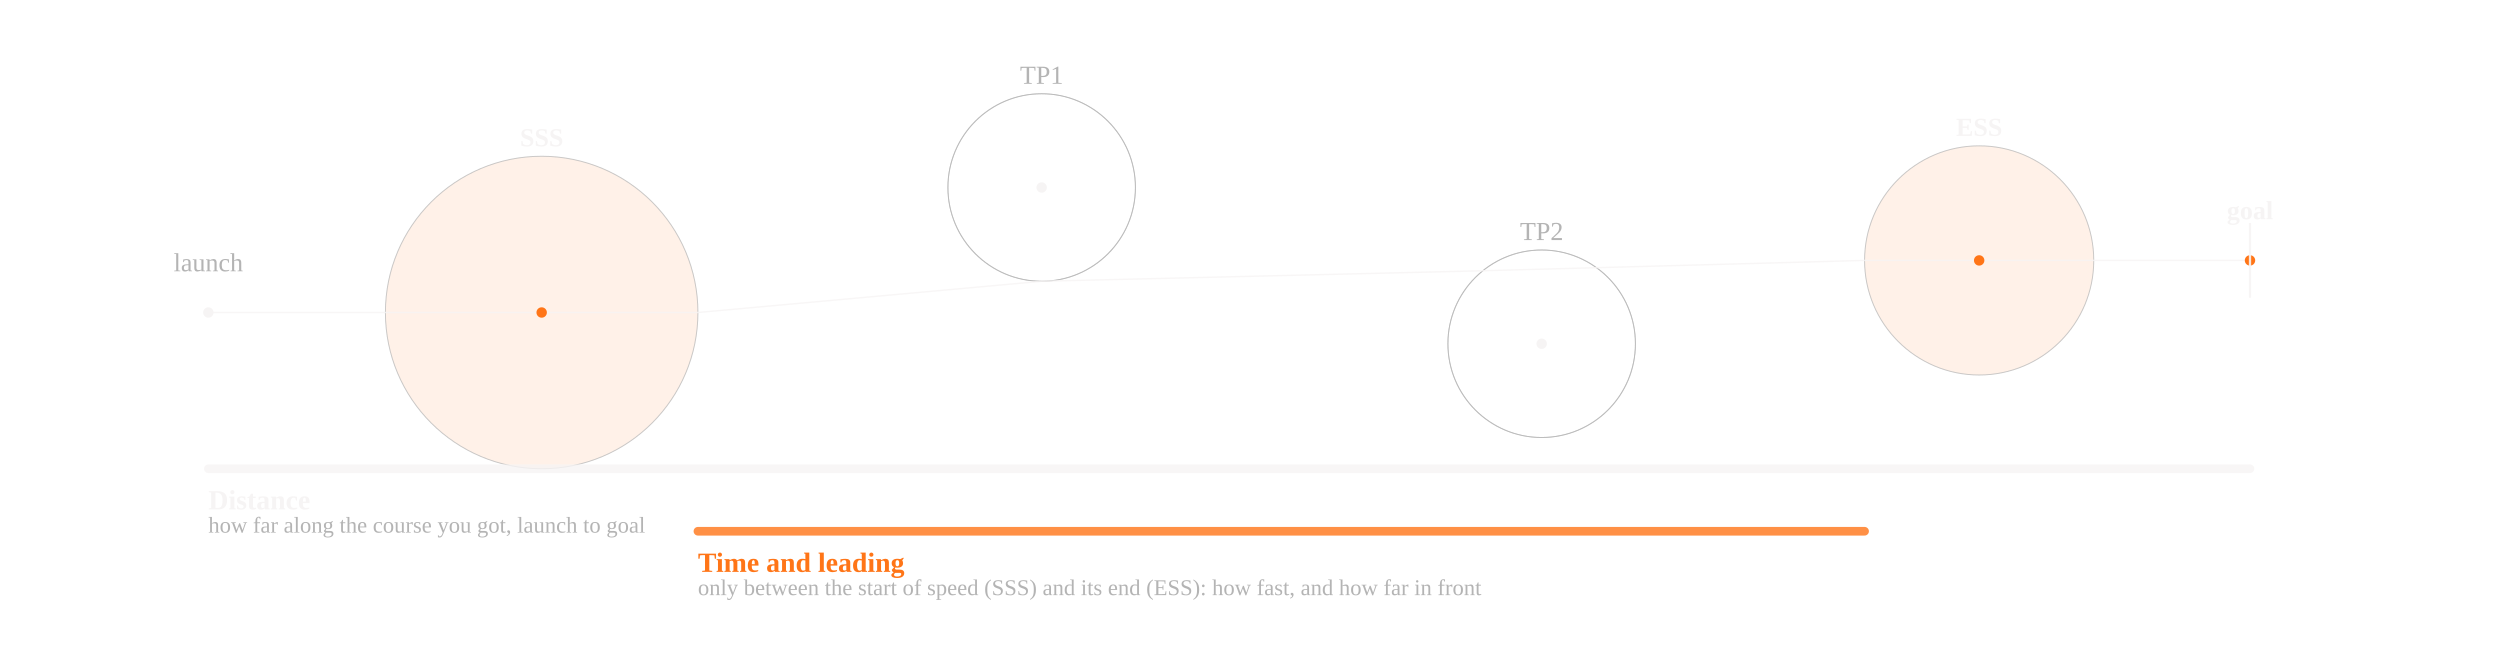
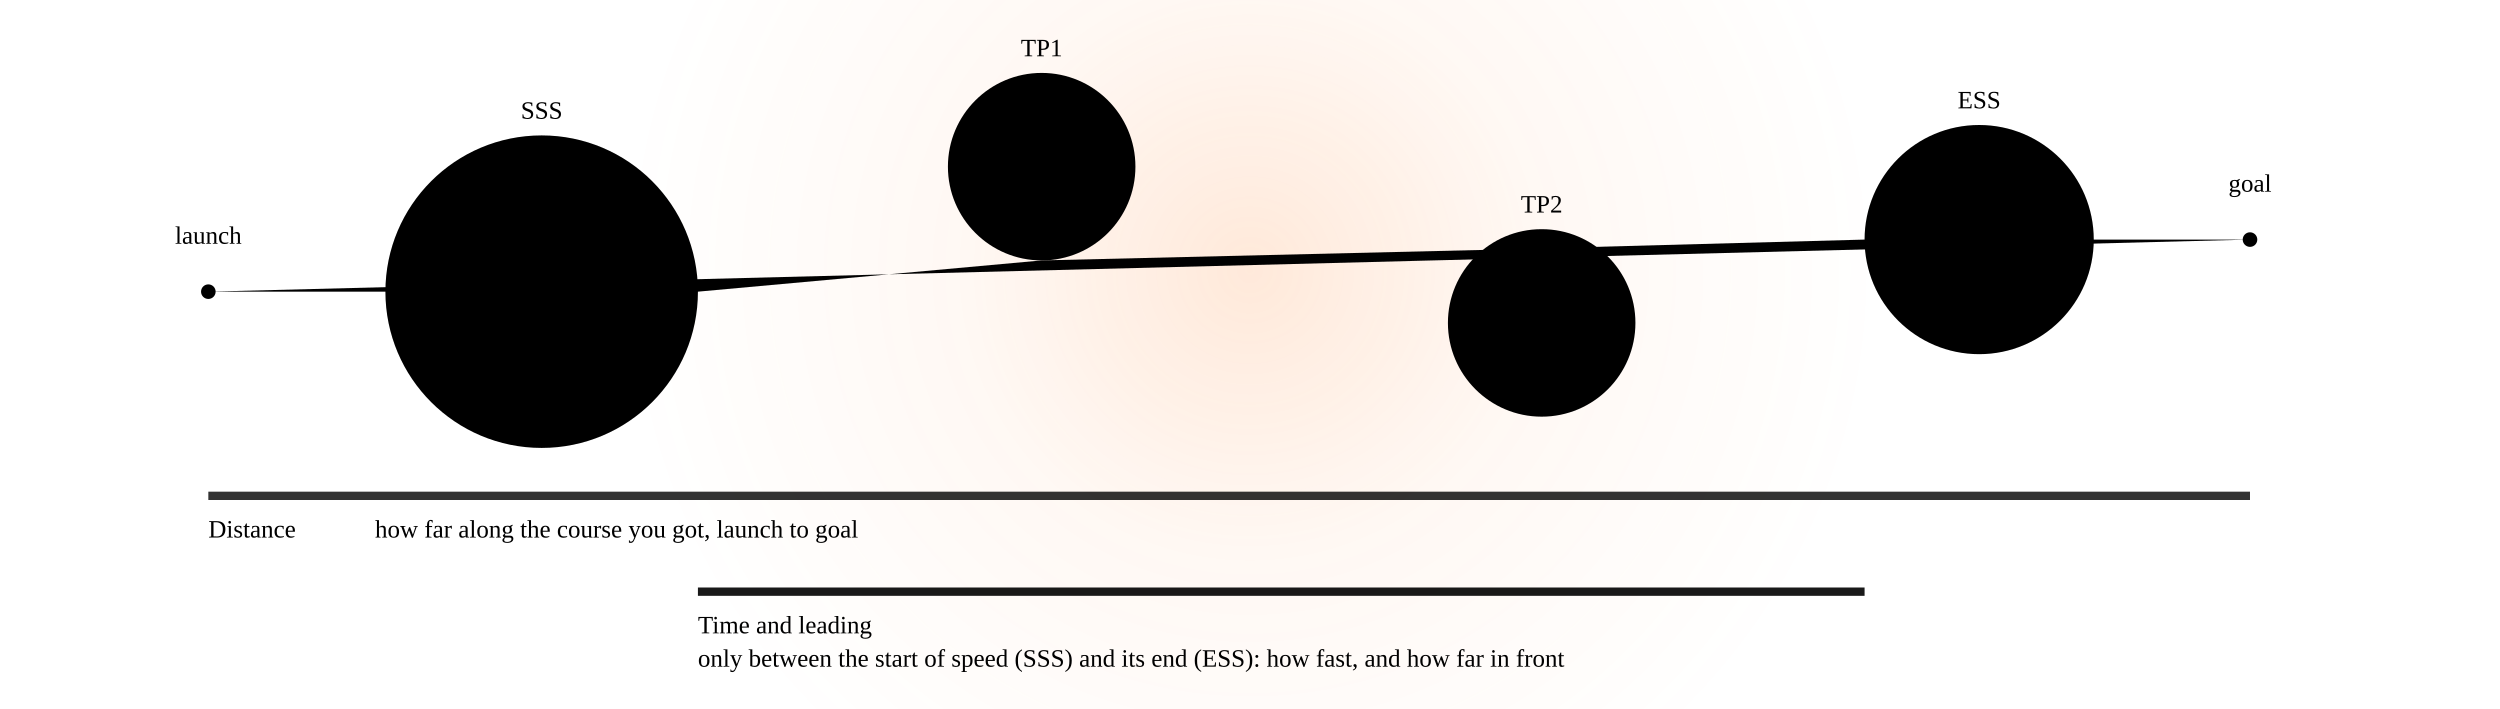
- <svg xmlns="http://www.w3.org/2000/svg" viewBox="0 0 2400 620">
-   <circle cx="520" cy="300" r="150" fill="var(--orange,#ff7517)" fill-opacity="0.1" stroke="#b4b4b4" stroke-width="0.9" vector-effect="non-scaling-stroke" stroke-linejoin="round" stroke-opacity="0.1" />
-   <circle cx="520" cy="300" r="150" fill="none" stroke="#b4b4b4" stroke-width="0.9" vector-effect="non-scaling-stroke" stroke-linejoin="round" stroke-opacity="0.7" />
-   <circle cx="1000" cy="180" r="90" fill="none" stroke="#b4b4b4" stroke-width="0.9" vector-effect="non-scaling-stroke" stroke-linejoin="round" stroke-opacity="0.7" />
-   <circle cx="1000" cy="180" r="90" fill="none" stroke="#b4b4b4" stroke-width="0.9" vector-effect="non-scaling-stroke" stroke-linejoin="round" stroke-opacity="0.7" />
-   <circle cx="1480" cy="330" r="90" fill="none" stroke="#b4b4b4" stroke-width="0.9" vector-effect="non-scaling-stroke" stroke-linejoin="round" stroke-opacity="0.7" />
-   <circle cx="1480" cy="330" r="90" fill="none" stroke="#b4b4b4" stroke-width="0.9" vector-effect="non-scaling-stroke" stroke-linejoin="round" stroke-opacity="0.7" />
-   <circle cx="1900" cy="250" r="110" fill="var(--orange,#ff7517)" fill-opacity="0.1" stroke="#b4b4b4" stroke-width="0.9" vector-effect="non-scaling-stroke" stroke-linejoin="round" stroke-opacity="0.1" />
-   <circle cx="1900" cy="250" r="110" fill="none" stroke="#b4b4b4" stroke-width="0.9" vector-effect="non-scaling-stroke" stroke-linejoin="round" stroke-opacity="0.7" />
-   <polyline points="200,450 2160,450" fill="none" stroke="var(--white,#f6f4f4)" stroke-width="8.3" stroke-opacity="0.8" stroke-linecap="round" />
-   <polyline points="670,510 1790,510" fill="none" stroke="var(--orange,#ff7517)" stroke-width="8.3" stroke-opacity="0.8" stroke-linecap="round" />
-   <polyline points="200,300 670,300 1000,270 1420,260 1790,250 2160,250" fill="none" stroke="var(--white,#f6f4f4)" stroke-width="1.4" vector-effect="non-scaling-stroke" stroke-linejoin="round" stroke-opacity="0.8" stroke-linecap="round" />
-   <circle cx="200" cy="300" r="5" fill="var(--white,#f6f4f4)" />
-   <circle cx="520" cy="300" r="5" fill="var(--orange,#ff7517)" />
-   <circle cx="1000" cy="180" r="5" fill="var(--white,#f6f4f4)" />
-   <circle cx="1480" cy="330" r="5" fill="var(--white,#f6f4f4)" />
-   <circle cx="1900" cy="250" r="5" fill="var(--orange,#ff7517)" />
-   <circle cx="2160" cy="250" r="5" fill="var(--orange,#ff7517)" />
-   <polyline points="2160,215 2160,285" fill="none" stroke="var(--white,#f6f4f4)" stroke-width="2.2" vector-effect="non-scaling-stroke" stroke-linejoin="round" stroke-opacity="0.9" stroke-linecap="round" />
-   <text x="200" y="252" text-anchor="middle" dominant-baseline="central" font-family="var(--font-body,'DM Sans',sans-serif)" font-size="25" font-weight="400" fill="#b4b4b4">launch</text>
-   <text x="520" y="132" text-anchor="middle" dominant-baseline="central" font-family="var(--font-body,'DM Sans',sans-serif)" font-size="25" font-weight="600" fill="var(--white,#f6f4f4)">SSS</text>
-   <text x="1000" y="72" text-anchor="middle" dominant-baseline="central" font-family="var(--font-body,'DM Sans',sans-serif)" font-size="25" font-weight="400" fill="#b4b4b4">TP1</text>
-   <text x="1480" y="222" text-anchor="middle" dominant-baseline="central" font-family="var(--font-body,'DM Sans',sans-serif)" font-size="25" font-weight="400" fill="#b4b4b4">TP2</text>
-   <text x="1900" y="122" text-anchor="middle" dominant-baseline="central" font-family="var(--font-body,'DM Sans',sans-serif)" font-size="25" font-weight="600" fill="var(--white,#f6f4f4)">ESS</text>
-   <text x="2160" y="202" text-anchor="middle" dominant-baseline="central" font-family="var(--font-body,'DM Sans',sans-serif)" font-size="25" font-weight="600" fill="var(--white,#f6f4f4)">goal</text>
-   <text x="200" y="480" text-anchor="start" dominant-baseline="central" font-family="var(--font-body,'DM Sans',sans-serif)" font-size="26.7" font-weight="600" fill="var(--white,#f6f4f4)">Distance</text>
-   <text x="200" y="504" text-anchor="start" dominant-baseline="central" font-family="var(--font-body,'DM Sans',sans-serif)" font-size="21.7" font-weight="400" fill="#b4b4b4">how far along the course you got, launch to goal</text>
-   <text x="670" y="540" text-anchor="start" dominant-baseline="central" font-family="var(--font-body,'DM Sans',sans-serif)" font-size="26.7" font-weight="600" fill="var(--orange,#ff7517)">Time and leading</text>
-   <text x="670" y="564" text-anchor="start" dominant-baseline="central" font-family="var(--font-body,'DM Sans',sans-serif)" font-size="21.7" font-weight="400" fill="#b4b4b4">only between the start of speed (SSS) and its end (ESS): how fast, and how far in front</text>
+ <svg xmlns="http://www.w3.org/2000/svg" class="dk dk-cq-task" viewBox="0 0 1200 340" role="img" aria-labelledby="dk-cq-task-t dk-cq-task-d">
+   <defs>
+     <radialGradient id="dk-cq-task-glow">
+       <stop offset="0" stop-color="#ff7517" stop-opacity=".16" />
+       <stop offset=".45" stop-color="#ff7517" stop-opacity=".05" />
+       <stop offset="1" stop-color="#ff7517" stop-opacity="0" />
+     </radialGradient>
+   </defs>
+   <circle cx="600" cy="130" r="300" fill="url(#dk-cq-task-glow)" />
+   <circle class="fa" cx="260" cy="140" r="75" style="fill-opacity:.07" />
+   <path class="d" d="M185,140 a75,75 0 1,0 150,0 a75,75 0 1,0 -150,0" />
+   <path class="d" d="M455,80 a45,45 0 1,0 90,0 a45,45 0 1,0 -90,0" />
+   <path class="d" d="M695,155 a45,45 0 1,0 90,0 a45,45 0 1,0 -90,0" />
+   <circle class="fa" cx="950" cy="115" r="55" style="fill-opacity:.07" />
+   <path class="d" d="M895,115 a55,55 0 1,0 110,0 a55,55 0 1,0 -110,0" />
+   <path class="o" d="M100,140 L335,140 L500,125 L710,120 L895,115 L1080,115" />
+   <circle class="fw" cx="100" cy="140" r="3.5" />
+   <text x="100" y="117" class="sub" text-anchor="middle">launch</text>
+   <circle class="fa" cx="260" cy="140" r="3.5" />
+   <text x="260" y="57" class="lab" text-anchor="middle">SSS</text>
+   <circle class="fw" cx="500" cy="80" r="3.5" />
+   <text x="500" y="27" class="sub" text-anchor="middle">TP1</text>
+   <circle class="fw" cx="740" cy="155" r="3.5" />
+   <text x="740" y="102" class="sub" text-anchor="middle">TP2</text>
+   <circle class="fa" cx="950" cy="115" r="3.5" />
+   <text x="950" y="52" class="lab" text-anchor="middle">ESS</text>
+   <circle class="fa" cx="1080" cy="115" r="3.5" />
+   <text x="1080" y="92" class="lab" text-anchor="middle">goal</text>
+   <path class="o" d="M1080,99 L1080,131" />
+   <rect class="fw" x="100" y="236" width="980" height="4" style="fill-opacity:0.8" />
+   <text x="100" y="258" class="lab">Distance</text>
+   <text x="180" y="258" class="sub">how far along the course you got, launch to goal</text>
+   <rect class="fa" x="335" y="282" width="560" height="4" style="fill-opacity:0.9" />
+   <text x="335" y="304" class="val">Time and leading</text>
+   <text x="335" y="320" class="sub">only between the start of speed (SSS) and its end (ESS): how fast, and how far in front</text>
</svg>
